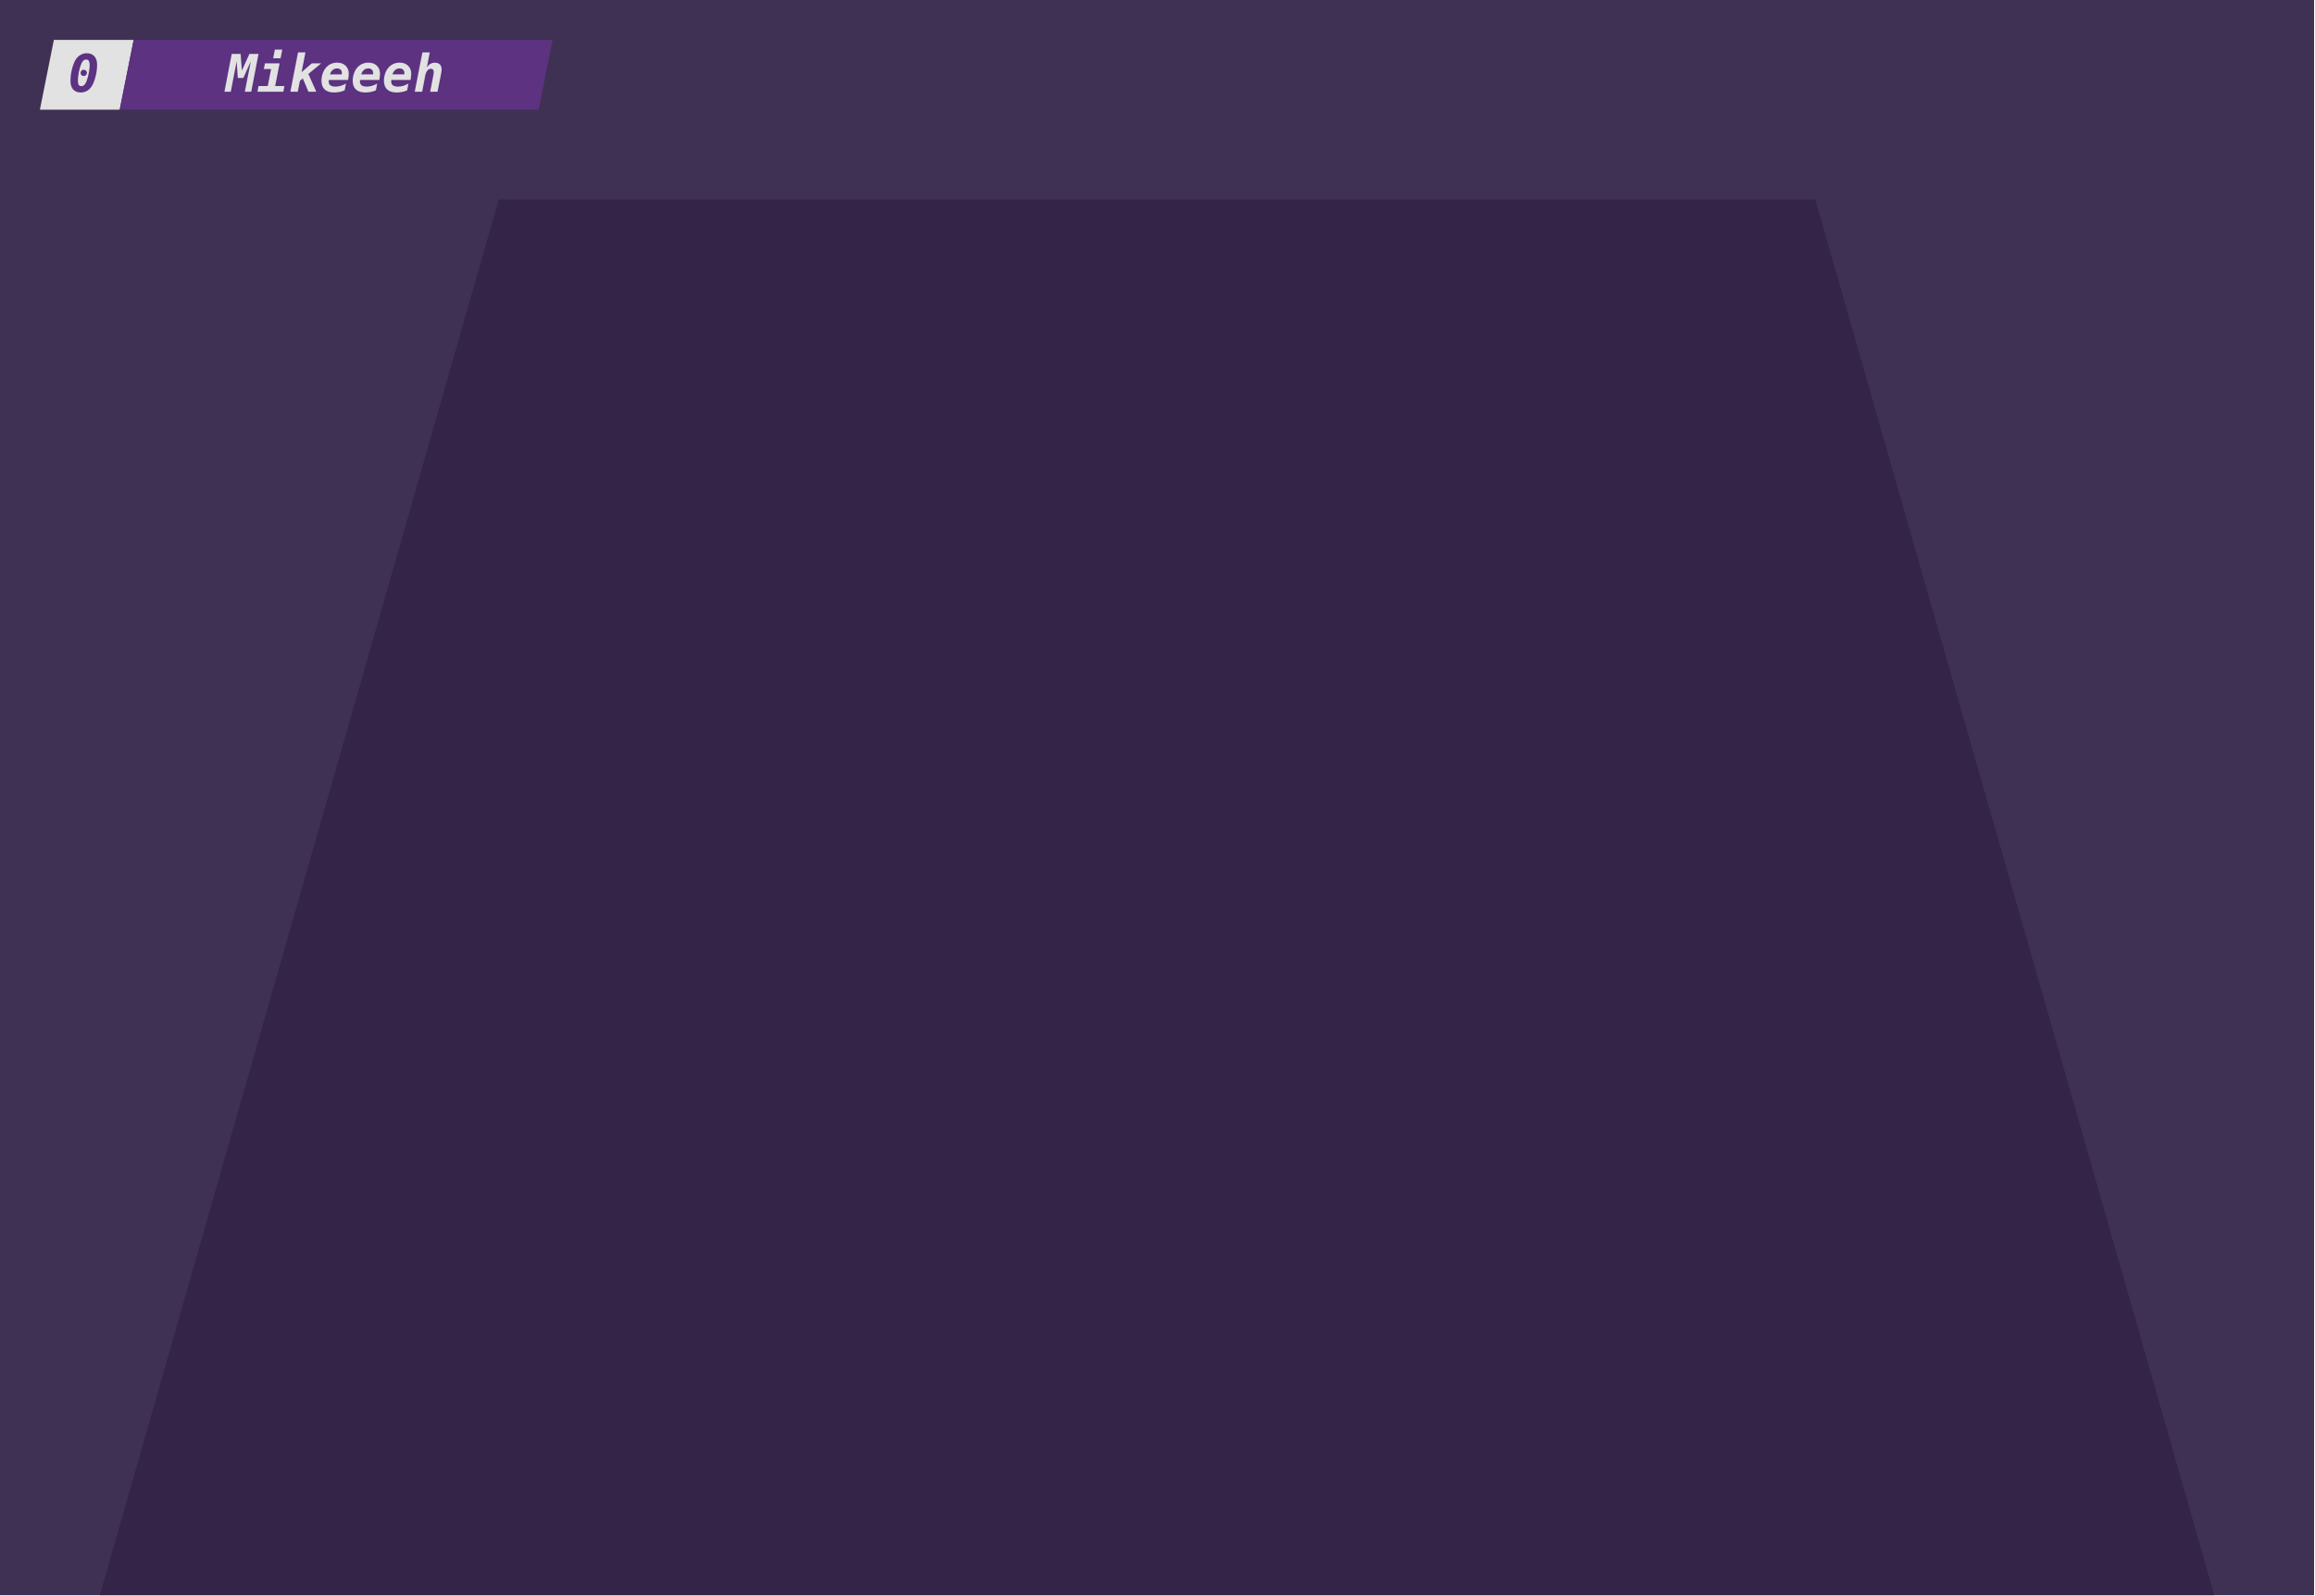
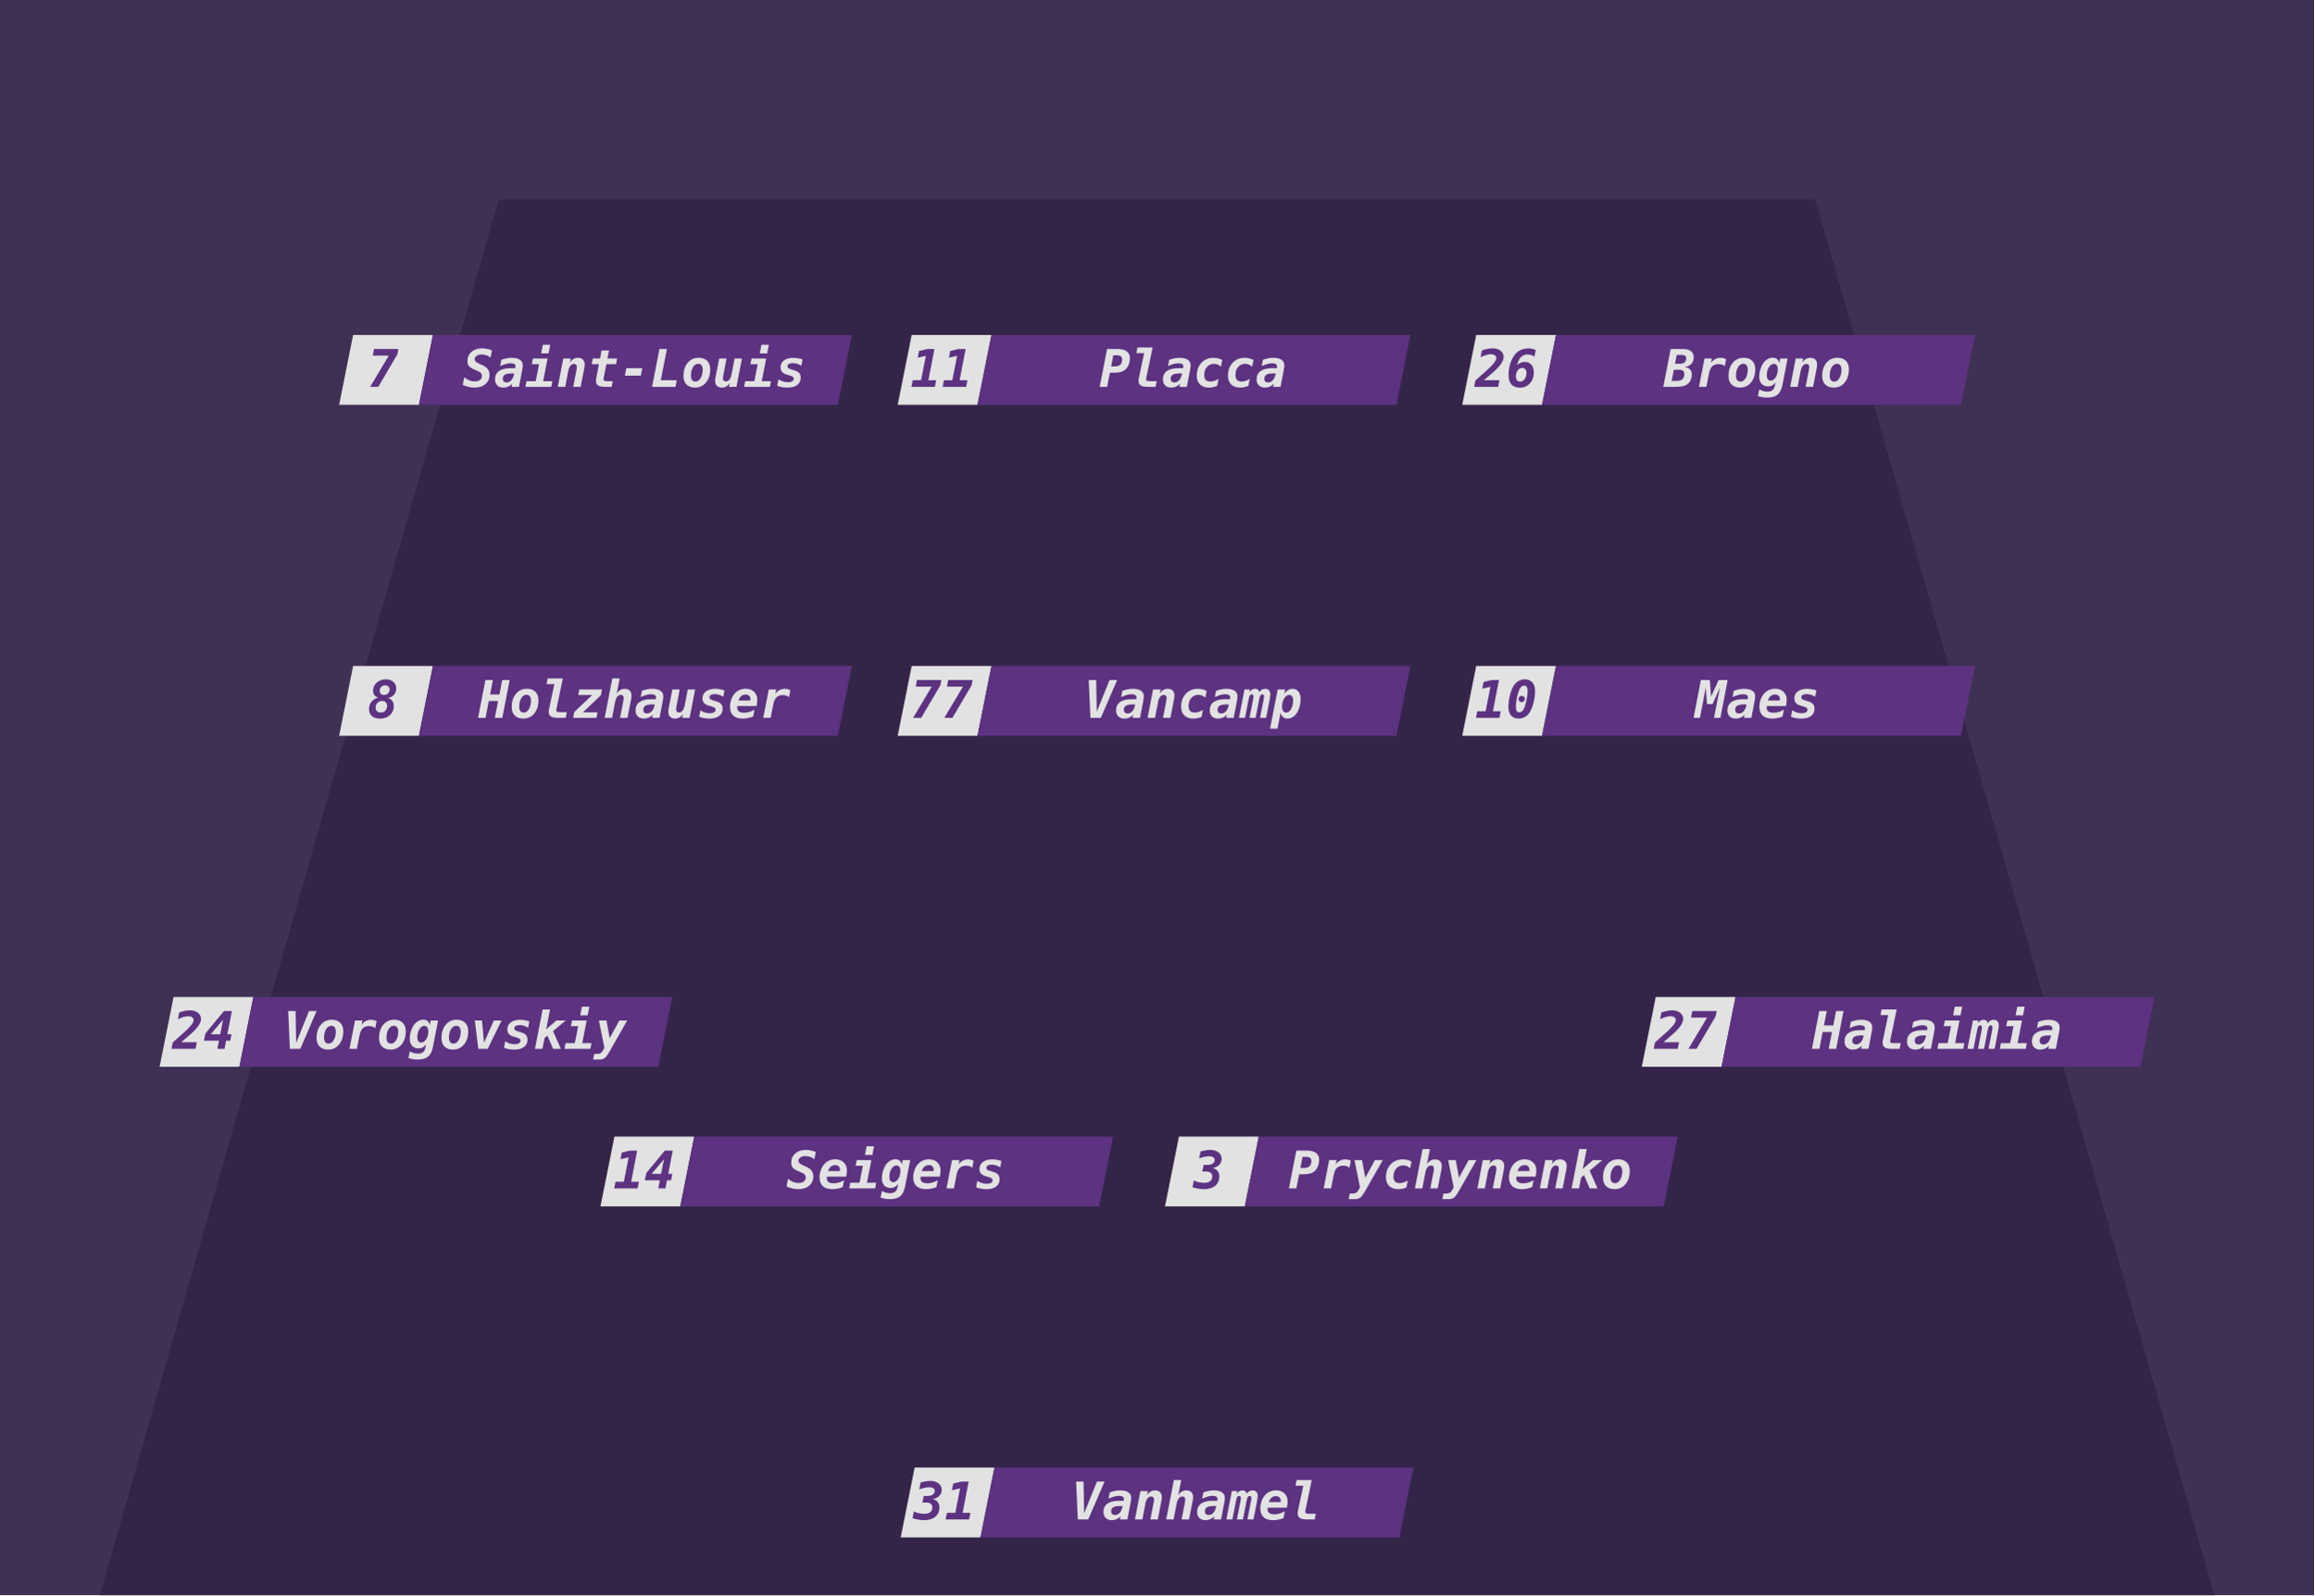
<svg xmlns="http://www.w3.org/2000/svg" width="580" height="400">
  <style>
    .number { fill: #5c3281; }
    .player { fill: #e2e2e2; }
    .text { font-weight: bold; font-style: italic; font-family: monospace; }
  </style>
  <rect x="0" y="0" height="400" width="580" fill="#3f3154" />
  <path d="m25 400, 100 -350, 330 0, 100 350z" fill="#342548" />
-   <g transform="translate(10, 10)">
-     <path d="m3.5 0, 20 0, -3.5 17.5, -20 0z" fill="#e2e2e2" />
-     <path d="m23.5 0, 105 0, -3.5 17.5, -105 0z" fill="#5c3281" />
-     <text x="11" y="13" text-anchor="middle" font-size="13" class="number text">0</text>
-     <text x="74" y="13" text-anchor="middle" font-size="13" class="player text">Mikeeeh</text>
+   <g transform="translate(0, 368)">
+     <g transform="translate(225.75, 0)">
+       <path d="m3.5 0, 20 0, -3.5 17.5, -20 0z" fill="#e2e2e2" />
+       <path d="m23.5 0, 105 0, -3.5 17.5, -105 0z" fill="#5c3281" />
+       <text x="11" y="13" text-anchor="middle" font-size="13" class="number text">31</text>
+       <text x="74" y="13" text-anchor="middle" font-size="13" class="player text">Vanhamel</text>
+     </g>
+   </g>
+   <g transform="translate(0, 250)">
+     <g transform="translate(40, 0)">
+       <path d="m3.5 0, 20 0, -3.5 17.5, -20 0z" fill="#e2e2e2" />
+       <path d="m23.5 0, 105 0, -3.5 17.5, -105 0z" fill="#5c3281" />
+       <text x="11" y="13" text-anchor="middle" font-size="13" class="number text">24</text>
+       <text x="74" y="13" text-anchor="middle" font-size="13" class="player text">Vorogovskiy</text>
+     </g>
+     <g transform="translate(150.5, 35)">
+       <path d="m3.5 0, 20 0, -3.5 17.5, -20 0z" fill="#e2e2e2" />
+       <path d="m23.5 0, 105 0, -3.5 17.5, -105 0z" fill="#5c3281" />
+       <text x="11" y="13" text-anchor="middle" font-size="13" class="number text">14</text>
+       <text x="74" y="13" text-anchor="middle" font-size="13" class="player text">Seigers</text>
+     </g>
+     <g transform="translate(292, 35)">
+       <path d="m3.5 0, 20 0, -3.5 17.5, -20 0z" fill="#e2e2e2" />
+       <path d="m23.5 0, 105 0, -3.5 17.5, -105 0z" fill="#5c3281" />
+       <text x="11" y="13" text-anchor="middle" font-size="13" class="number text">3</text>
+       <text x="74" y="13" text-anchor="middle" font-size="13" class="player text">Prychynenko</text>
+     </g>
+     <g transform="translate(411.5, 0)">
+       <path d="m3.5 0, 20 0, -3.5 17.5, -20 0z" fill="#e2e2e2" />
+       <path d="m23.5 0, 105 0, -3.5 17.5, -105 0z" fill="#5c3281" />
+       <text x="11" y="13" text-anchor="middle" font-size="13" class="number text">27</text>
+       <text x="74" y="13" text-anchor="middle" font-size="13" class="player text">Halaimia</text>
+     </g>
+   </g>
+   <g transform="translate(0, 167)">
+     <g transform="translate(85, 0)">
+       <path d="m3.5 0, 20 0, -3.5 17.5, -20 0z" fill="#e2e2e2" />
+       <path d="m23.5 0, 105 0, -3.5 17.5, -105 0z" fill="#5c3281" />
+       <text x="11" y="13" text-anchor="middle" font-size="13" class="number text">8</text>
+       <text x="74" y="13" text-anchor="middle" font-size="13" class="player text">Holzhauser</text>
+     </g>
+     <g transform="translate(225, 0)">
+       <path d="m3.5 0, 20 0, -3.5 17.5, -20 0z" fill="#e2e2e2" />
+       <path d="m23.5 0, 105 0, -3.5 17.5, -105 0z" fill="#5c3281" />
+       <text x="11" y="13" text-anchor="middle" font-size="13" class="number text">77</text>
+       <text x="74" y="13" text-anchor="middle" font-size="13" class="player text">Vancamp</text>
+     </g>
+     <g transform="translate(366.5, 0)">
+       <path d="m3.5 0, 20 0, -3.5 17.5, -20 0z" fill="#e2e2e2" />
+       <path d="m23.5 0, 105 0, -3.5 17.5, -105 0z" fill="#5c3281" />
+       <text x="11" y="13" text-anchor="middle" font-size="13" class="number text">10</text>
+       <text x="74" y="13" text-anchor="middle" font-size="13" class="player text">Maes</text>
+     </g>
+   </g>
+   <g transform="translate(0, 84)">
+     <g transform="translate(85, 0)">
+       <path d="m3.5 0, 20 0, -3.5 17.5, -20 0z" fill="#e2e2e2" />
+       <path d="m23.5 0, 105 0, -3.5 17.5, -105 0z" fill="#5c3281" />
+       <text x="11" y="13" text-anchor="middle" font-size="13" class="number text">7</text>
+       <text x="74" y="13" text-anchor="middle" font-size="13" class="player text">Saint-Louis</text>
+     </g>
+     <g transform="translate(225, 0)">
+       <path d="m3.5 0, 20 0, -3.5 17.5, -20 0z" fill="#e2e2e2" />
+       <path d="m23.5 0, 105 0, -3.5 17.5, -105 0z" fill="#5c3281" />
+       <text x="11" y="13" text-anchor="middle" font-size="13" class="number text">11</text>
+       <text x="74" y="13" text-anchor="middle" font-size="13" class="player text">Placca</text>
+     </g>
+     <g transform="translate(366.5, 0)">
+       <path d="m3.5 0, 20 0, -3.5 17.5, -20 0z" fill="#e2e2e2" />
+       <path d="m23.5 0, 105 0, -3.5 17.5, -105 0z" fill="#5c3281" />
+       <text x="11" y="13" text-anchor="middle" font-size="13" class="number text">26</text>
+       <text x="74" y="13" text-anchor="middle" font-size="13" class="player text">Brogno</text>
+     </g>
  </g>
</svg>
